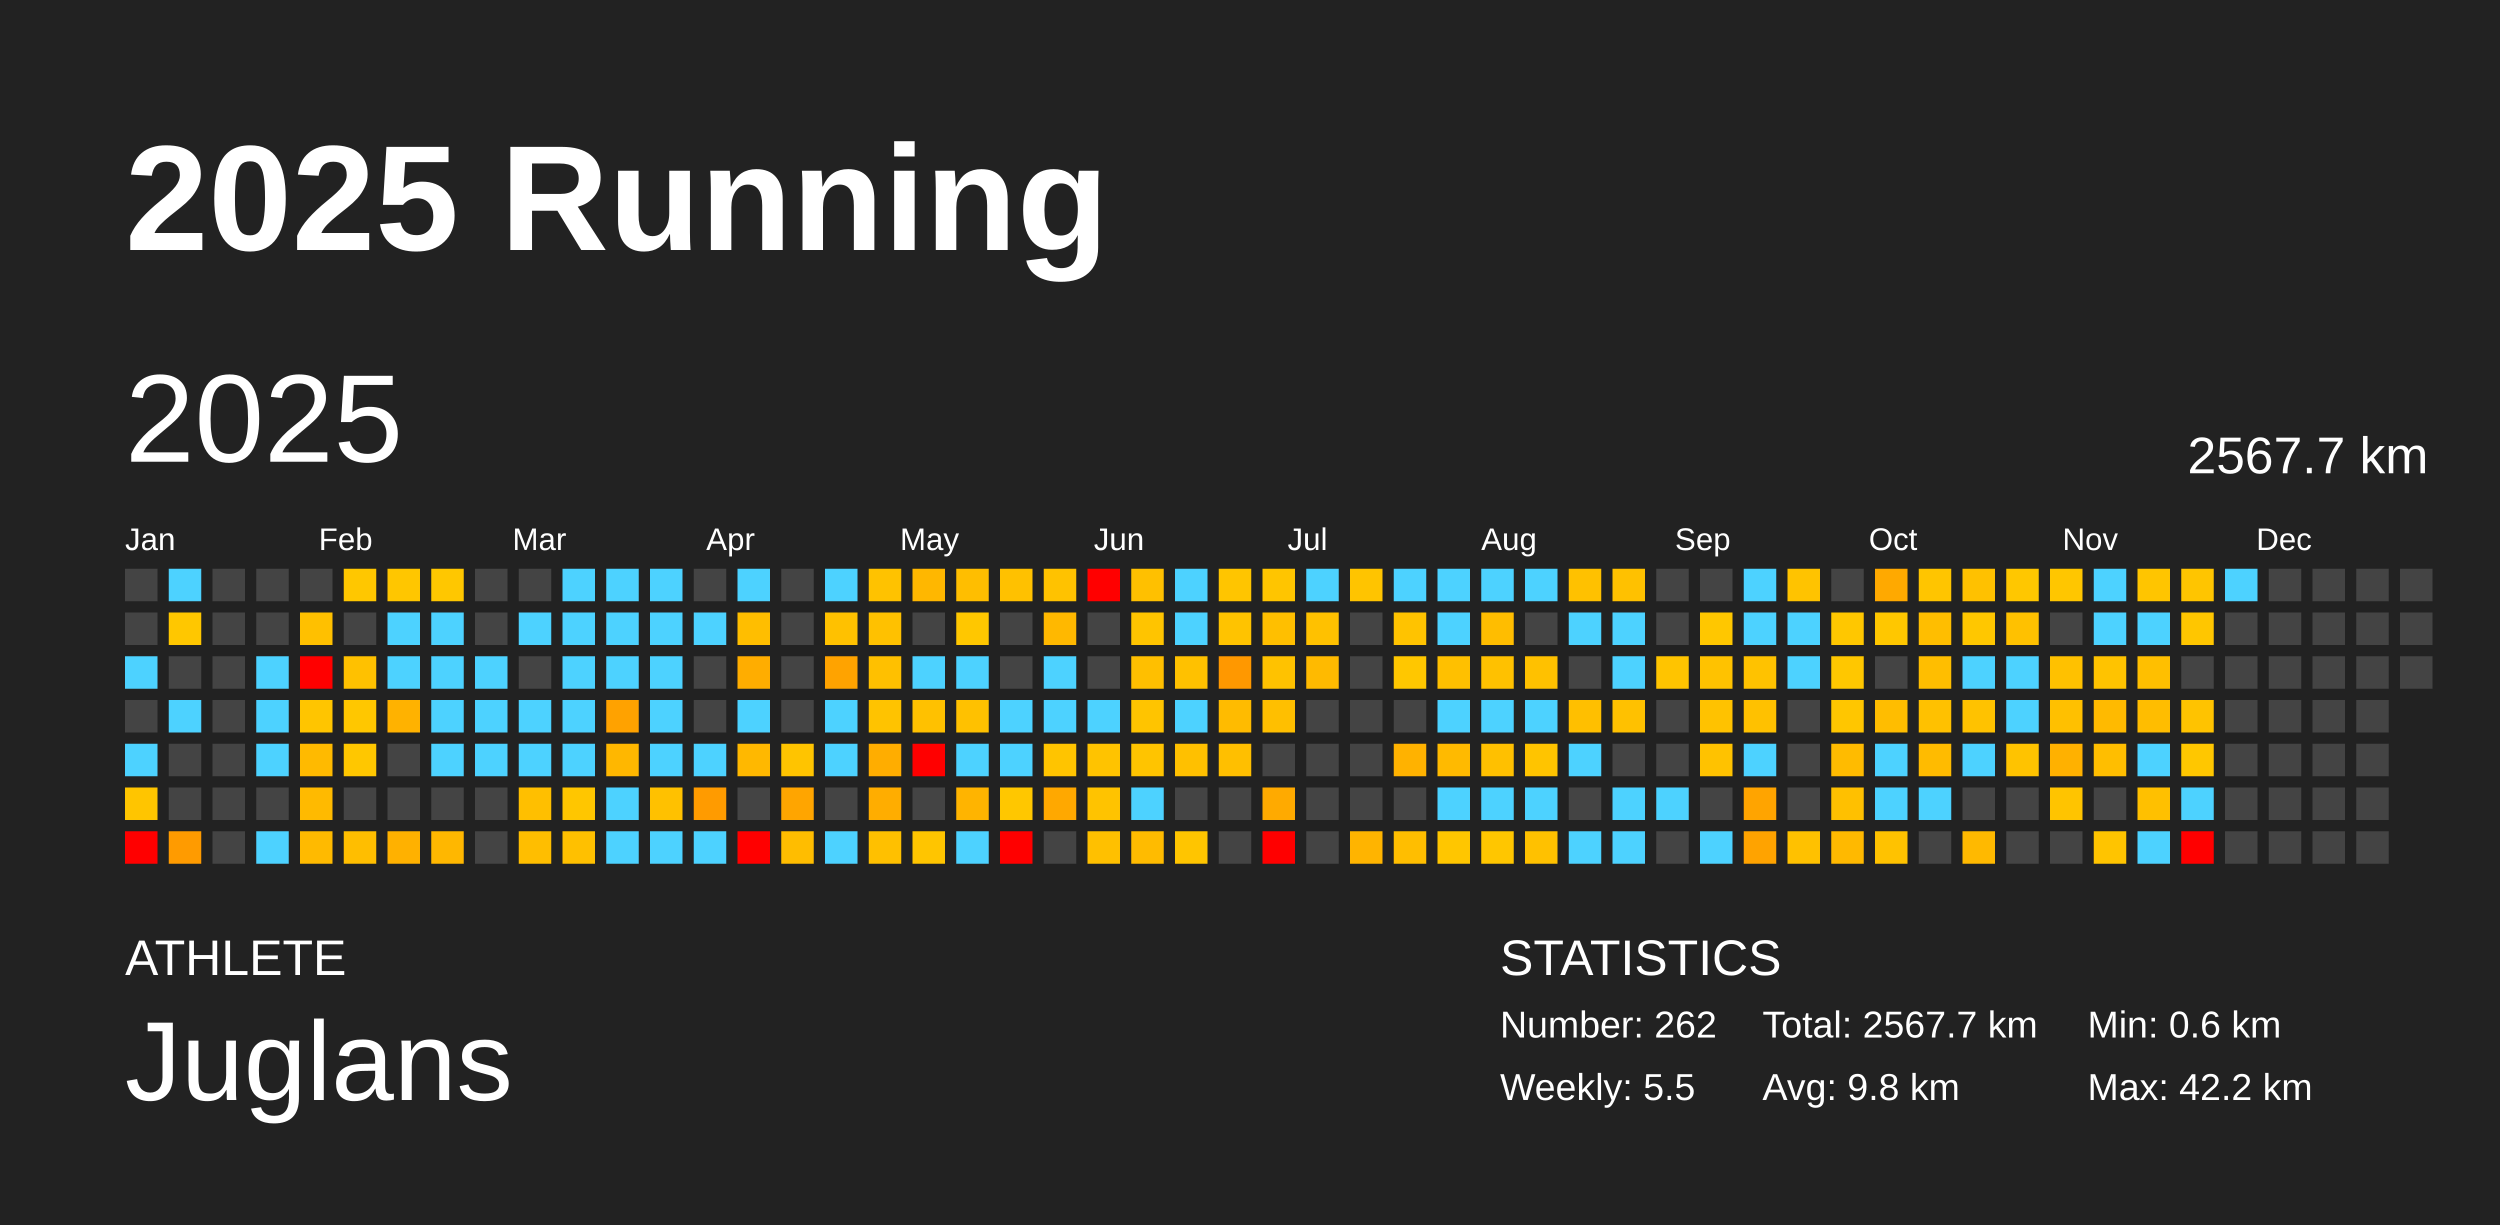
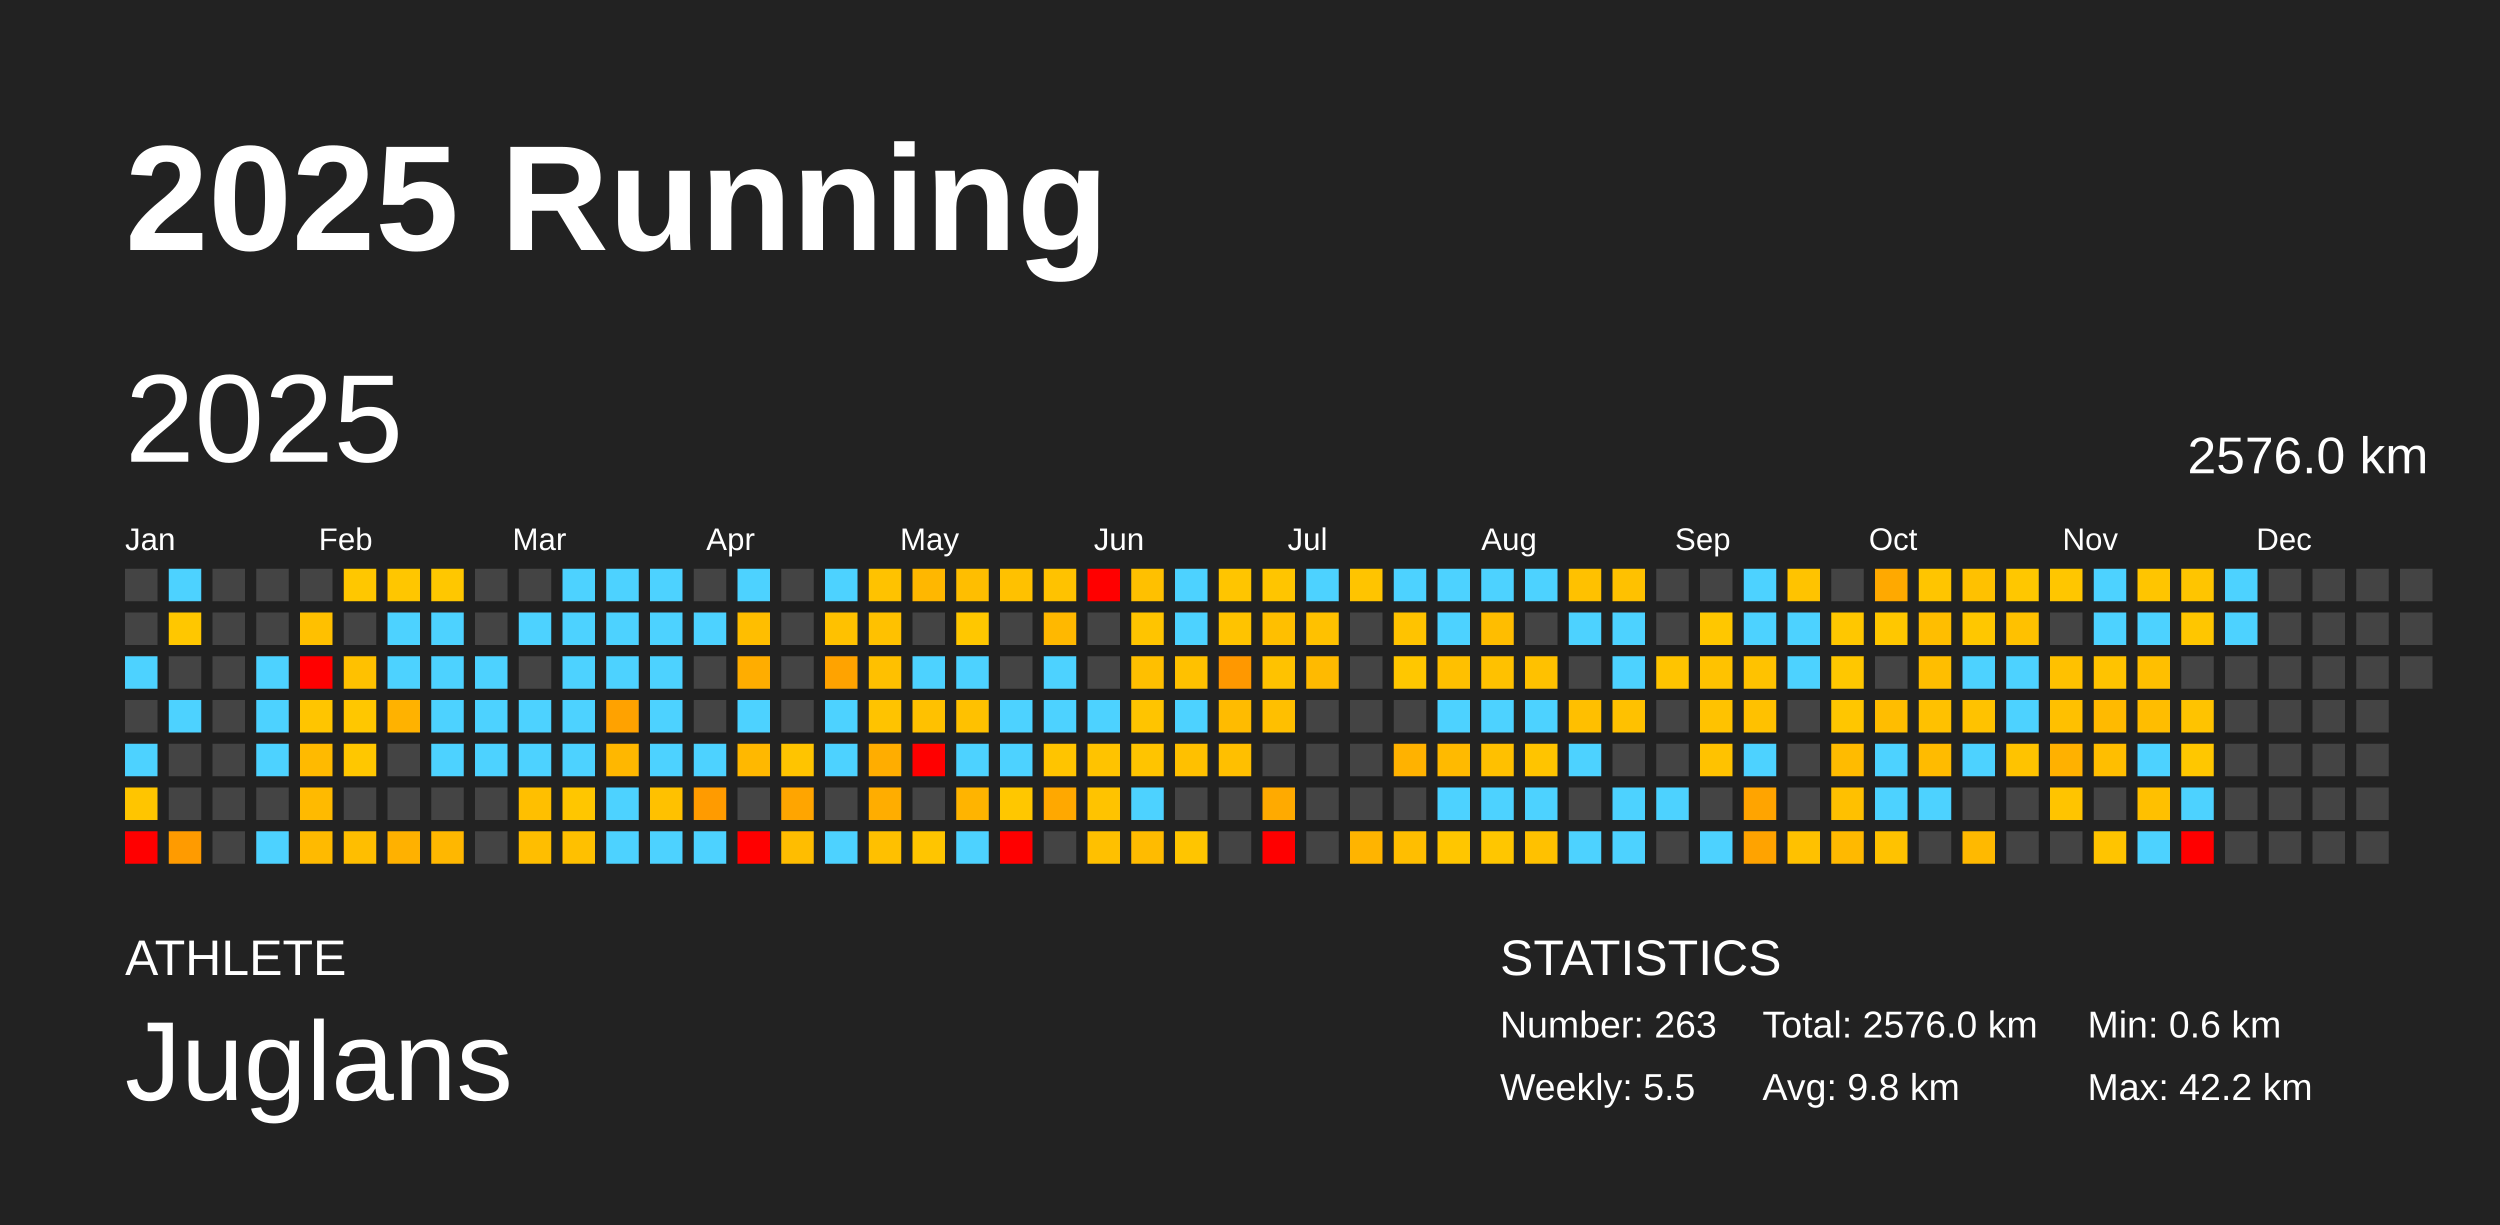
<svg xmlns="http://www.w3.org/2000/svg" baseProfile="full" height="98mm" version="1.1" viewBox="0,0,200,98" width="200mm">
  <defs />
  <rect fill="#222222" height="98" width="200" x="0" y="0" />
  <text fill="#FFFFFF" style="font-size:12px; font-family:Arial; font-weight:bold;" x="10" y="20">2025 Running</text>
  <text fill="#FFFFFF" style="font-size:4px; font-family:Arial" x="10" y="78">ATHLETE</text>
  <text fill="#FFFFFF" style="font-size:9px; font-family:Arial" x="10" y="88">Juglans</text>
  <text fill="#FFFFFF" style="font-size:4px; font-family:Arial" x="120" y="78">STATISTICS</text>
-   <text fill="#FFFFFF" style="font-size:3px; font-family:Arial" x="120" y="83">Number: 262</text>
+   <text fill="#FFFFFF" style="font-size:3px; font-family:Arial" x="120" y="83">Number: 263</text>
  <text fill="#FFFFFF" style="font-size:3px; font-family:Arial" x="120" y="88">Weekly: 5.5</text>
-   <text fill="#FFFFFF" style="font-size:3px; font-family:Arial" x="141" y="83">Total: 2567.7 km</text>
+   <text fill="#FFFFFF" style="font-size:3px; font-family:Arial" x="141" y="83">Total: 2576.0 km</text>
  <text fill="#FFFFFF" style="font-size:3px; font-family:Arial" x="141" y="88">Avg: 9.8 km</text>
  <text fill="#FFFFFF" style="font-size:3px; font-family:Arial" x="167" y="83">Min: 0.6 km</text>
  <text fill="#FFFFFF" style="font-size:3px; font-family:Arial" x="167" y="88">Max: 42.2 km</text>
  <text dominant-baseline="hanging" fill="#FFFFFF" style="font-size:10.0px; font-family:Arial;" x="10" y="30">2025</text>
-   <text dominant-baseline="hanging" fill="#FFFFFF" style="font-size:4.125px; font-family:Arial;" x="175" y="35">2567.7 km</text>
+   <text dominant-baseline="hanging" fill="#FFFFFF" style="font-size:4.125px; font-family:Arial;" x="175" y="35">2576.0 km</text>
  <text fill="#FFFFFF" style="font-size:2.5px; font-family:Arial" x="10.0" y="44">Jan</text>
  <text fill="#FFFFFF" style="font-size:2.5px; font-family:Arial" x="25.5" y="44">Feb</text>
  <text fill="#FFFFFF" style="font-size:2.5px; font-family:Arial" x="41.0" y="44">Mar</text>
  <text fill="#FFFFFF" style="font-size:2.5px; font-family:Arial" x="56.5" y="44">Apr</text>
  <text fill="#FFFFFF" style="font-size:2.5px; font-family:Arial" x="72.0" y="44">May</text>
  <text fill="#FFFFFF" style="font-size:2.5px; font-family:Arial" x="87.5" y="44">Jun</text>
  <text fill="#FFFFFF" style="font-size:2.5px; font-family:Arial" x="103.0" y="44">Jul</text>
  <text fill="#FFFFFF" style="font-size:2.5px; font-family:Arial" x="118.5" y="44">Aug</text>
  <text fill="#FFFFFF" style="font-size:2.5px; font-family:Arial" x="134.0" y="44">Sep</text>
  <text fill="#FFFFFF" style="font-size:2.5px; font-family:Arial" x="149.5" y="44">Oct</text>
  <text fill="#FFFFFF" style="font-size:2.5px; font-family:Arial" x="165.0" y="44">Nov</text>
  <text fill="#FFFFFF" style="font-size:2.5px; font-family:Arial" x="180.5" y="44">Dec</text>
  <rect fill="#444444" height="2.6" width="2.6" x="10.0" y="45.5" />
  <rect fill="#444444" height="2.6" width="2.6" x="10.0" y="49.0" />
  <rect fill="#4dd2ff" height="2.6" width="2.6" x="10.0" y="52.5" />
  <rect fill="#444444" height="2.6" width="2.6" x="10.0" y="56.0" />
  <rect fill="#4dd2ff" height="2.6" width="2.6" x="10.0" y="59.5" />
  <rect fill="#ffc500" height="2.6" width="2.6" x="10.0" y="63.0" />
  <rect fill="red" height="2.6" width="2.6" x="10.0" y="66.5" />
  <rect fill="#4dd2ff" height="2.6" width="2.6" x="13.5" y="45.5" />
  <rect fill="#ffc700" height="2.6" width="2.6" x="13.5" y="49.0" />
  <rect fill="#444444" height="2.6" width="2.6" x="13.5" y="52.5" />
  <rect fill="#4dd2ff" height="2.6" width="2.6" x="13.5" y="56.0" />
  <rect fill="#444444" height="2.6" width="2.6" x="13.5" y="59.5" />
  <rect fill="#444444" height="2.6" width="2.6" x="13.5" y="63.0" />
  <rect fill="#ff9b00" height="2.6" width="2.6" x="13.5" y="66.5" />
  <rect fill="#444444" height="2.6" width="2.6" x="17.0" y="45.5" />
  <rect fill="#444444" height="2.6" width="2.6" x="17.0" y="49.0" />
  <rect fill="#444444" height="2.6" width="2.6" x="17.0" y="52.5" />
  <rect fill="#444444" height="2.6" width="2.6" x="17.0" y="56.0" />
  <rect fill="#444444" height="2.6" width="2.6" x="17.0" y="59.5" />
  <rect fill="#444444" height="2.6" width="2.6" x="17.0" y="63.0" />
  <rect fill="#444444" height="2.6" width="2.6" x="17.0" y="66.5" />
  <rect fill="#444444" height="2.6" width="2.6" x="20.5" y="45.5" />
  <rect fill="#444444" height="2.6" width="2.6" x="20.5" y="49.0" />
  <rect fill="#4dd2ff" height="2.6" width="2.6" x="20.5" y="52.5" />
  <rect fill="#4dd2ff" height="2.6" width="2.6" x="20.5" y="56.0" />
  <rect fill="#4dd2ff" height="2.6" width="2.6" x="20.5" y="59.5" />
  <rect fill="#444444" height="2.6" width="2.6" x="20.5" y="63.0" />
  <rect fill="#4dd2ff" height="2.6" width="2.6" x="20.5" y="66.5" />
  <rect fill="#444444" height="2.6" width="2.6" x="24.0" y="45.5" />
  <rect fill="#ffc000" height="2.6" width="2.6" x="24.0" y="49.0" />
  <rect fill="red" height="2.6" width="2.6" x="24.0" y="52.5" />
  <rect fill="#ffc500" height="2.6" width="2.6" x="24.0" y="56.0" />
  <rect fill="#ffba00" height="2.6" width="2.6" x="24.0" y="59.5" />
  <rect fill="#ffba00" height="2.6" width="2.6" x="24.0" y="63.0" />
  <rect fill="#ffba00" height="2.6" width="2.6" x="24.0" y="66.5" />
  <rect fill="#ffc700" height="2.6" width="2.6" x="27.5" y="45.5" />
  <rect fill="#444444" height="2.6" width="2.6" x="27.5" y="49.0" />
  <rect fill="#ffc100" height="2.6" width="2.6" x="27.5" y="52.5" />
  <rect fill="#ffc700" height="2.6" width="2.6" x="27.5" y="56.0" />
  <rect fill="#ffc700" height="2.6" width="2.6" x="27.5" y="59.5" />
  <rect fill="#444444" height="2.6" width="2.6" x="27.5" y="63.0" />
  <rect fill="#ffbe00" height="2.6" width="2.6" x="27.5" y="66.5" />
  <rect fill="#ffc600" height="2.6" width="2.6" x="31.0" y="45.5" />
  <rect fill="#4dd2ff" height="2.6" width="2.6" x="31.0" y="49.0" />
  <rect fill="#4dd2ff" height="2.6" width="2.6" x="31.0" y="52.5" />
  <rect fill="#ffb200" height="2.6" width="2.6" x="31.0" y="56.0" />
  <rect fill="#444444" height="2.6" width="2.6" x="31.0" y="59.5" />
  <rect fill="#444444" height="2.6" width="2.6" x="31.0" y="63.0" />
  <rect fill="#ffb100" height="2.6" width="2.6" x="31.0" y="66.5" />
  <rect fill="#ffc700" height="2.6" width="2.6" x="34.5" y="45.5" />
  <rect fill="#4dd2ff" height="2.6" width="2.6" x="34.5" y="49.0" />
  <rect fill="#4dd2ff" height="2.6" width="2.6" x="34.5" y="52.5" />
  <rect fill="#4dd2ff" height="2.6" width="2.6" x="34.5" y="56.0" />
  <rect fill="#4dd2ff" height="2.6" width="2.6" x="34.5" y="59.5" />
  <rect fill="#444444" height="2.6" width="2.6" x="34.5" y="63.0" />
  <rect fill="#ffb700" height="2.6" width="2.6" x="34.5" y="66.5" />
  <rect fill="#444444" height="2.6" width="2.6" x="38.0" y="45.5" />
  <rect fill="#444444" height="2.6" width="2.6" x="38.0" y="49.0" />
  <rect fill="#4dd2ff" height="2.6" width="2.6" x="38.0" y="52.5" />
  <rect fill="#4dd2ff" height="2.6" width="2.6" x="38.0" y="56.0" />
  <rect fill="#4dd2ff" height="2.6" width="2.6" x="38.0" y="59.5" />
  <rect fill="#444444" height="2.6" width="2.6" x="38.0" y="63.0" />
  <rect fill="#444444" height="2.6" width="2.6" x="38.0" y="66.5" />
  <rect fill="#444444" height="2.6" width="2.6" x="41.5" y="45.5" />
  <rect fill="#4dd2ff" height="2.6" width="2.6" x="41.5" y="49.0" />
  <rect fill="#444444" height="2.6" width="2.6" x="41.5" y="52.5" />
  <rect fill="#4dd2ff" height="2.6" width="2.6" x="41.5" y="56.0" />
  <rect fill="#4dd2ff" height="2.6" width="2.6" x="41.5" y="59.5" />
  <rect fill="#ffbf00" height="2.6" width="2.6" x="41.5" y="63.0" />
  <rect fill="#ffbe00" height="2.6" width="2.6" x="41.5" y="66.5" />
  <rect fill="#4dd2ff" height="2.6" width="2.6" x="45.0" y="45.5" />
  <rect fill="#4dd2ff" height="2.6" width="2.6" x="45.0" y="49.0" />
  <rect fill="#4dd2ff" height="2.6" width="2.6" x="45.0" y="52.5" />
  <rect fill="#4dd2ff" height="2.6" width="2.6" x="45.0" y="56.0" />
  <rect fill="#4dd2ff" height="2.6" width="2.6" x="45.0" y="59.5" />
  <rect fill="#ffc600" height="2.6" width="2.6" x="45.0" y="63.0" />
  <rect fill="#ffc000" height="2.6" width="2.6" x="45.0" y="66.5" />
  <rect fill="#4dd2ff" height="2.6" width="2.6" x="48.5" y="45.5" />
  <rect fill="#4dd2ff" height="2.6" width="2.6" x="48.5" y="49.0" />
  <rect fill="#4dd2ff" height="2.6" width="2.6" x="48.5" y="52.5" />
  <rect fill="#ffa200" height="2.6" width="2.6" x="48.5" y="56.0" />
  <rect fill="#ffb700" height="2.6" width="2.6" x="48.5" y="59.5" />
  <rect fill="#4dd2ff" height="2.6" width="2.6" x="48.5" y="63.0" />
  <rect fill="#4dd2ff" height="2.6" width="2.6" x="48.5" y="66.5" />
  <rect fill="#4dd2ff" height="2.6" width="2.6" x="52.0" y="45.5" />
  <rect fill="#4dd2ff" height="2.6" width="2.6" x="52.0" y="49.0" />
  <rect fill="#4dd2ff" height="2.6" width="2.6" x="52.0" y="52.5" />
  <rect fill="#4dd2ff" height="2.6" width="2.6" x="52.0" y="56.0" />
  <rect fill="#4dd2ff" height="2.6" width="2.6" x="52.0" y="59.5" />
  <rect fill="#ffc100" height="2.6" width="2.6" x="52.0" y="63.0" />
  <rect fill="#4dd2ff" height="2.6" width="2.6" x="52.0" y="66.5" />
  <rect fill="#444444" height="2.6" width="2.6" x="55.5" y="45.5" />
  <rect fill="#4dd2ff" height="2.6" width="2.6" x="55.5" y="49.0" />
  <rect fill="#444444" height="2.6" width="2.6" x="55.5" y="52.5" />
  <rect fill="#444444" height="2.6" width="2.6" x="55.5" y="56.0" />
  <rect fill="#4dd2ff" height="2.6" width="2.6" x="55.5" y="59.5" />
  <rect fill="#ff9b00" height="2.6" width="2.6" x="55.5" y="63.0" />
  <rect fill="#4dd2ff" height="2.6" width="2.6" x="55.5" y="66.5" />
  <rect fill="#4dd2ff" height="2.6" width="2.6" x="59.0" y="45.5" />
  <rect fill="#ffbe00" height="2.6" width="2.6" x="59.0" y="49.0" />
  <rect fill="#ffad00" height="2.6" width="2.6" x="59.0" y="52.5" />
  <rect fill="#4dd2ff" height="2.6" width="2.6" x="59.0" y="56.0" />
  <rect fill="#ffb800" height="2.6" width="2.6" x="59.0" y="59.5" />
  <rect fill="#444444" height="2.6" width="2.6" x="59.0" y="63.0" />
  <rect fill="red" height="2.6" width="2.6" x="59.0" y="66.5" />
  <rect fill="#444444" height="2.6" width="2.6" x="62.5" y="45.5" />
  <rect fill="#444444" height="2.6" width="2.6" x="62.5" y="49.0" />
  <rect fill="#444444" height="2.6" width="2.6" x="62.5" y="52.5" />
  <rect fill="#444444" height="2.6" width="2.6" x="62.5" y="56.0" />
  <rect fill="#ffc400" height="2.6" width="2.6" x="62.5" y="59.5" />
  <rect fill="#ffa500" height="2.6" width="2.6" x="62.5" y="63.0" />
  <rect fill="#ffbd00" height="2.6" width="2.6" x="62.5" y="66.5" />
  <rect fill="#4dd2ff" height="2.6" width="2.6" x="66.0" y="45.5" />
  <rect fill="#ffc100" height="2.6" width="2.6" x="66.0" y="49.0" />
  <rect fill="#ffa300" height="2.6" width="2.6" x="66.0" y="52.5" />
  <rect fill="#4dd2ff" height="2.6" width="2.6" x="66.0" y="56.0" />
  <rect fill="#4dd2ff" height="2.6" width="2.6" x="66.0" y="59.5" />
  <rect fill="#444444" height="2.6" width="2.6" x="66.0" y="63.0" />
  <rect fill="#4dd2ff" height="2.6" width="2.6" x="66.0" y="66.5" />
  <rect fill="#ffc200" height="2.6" width="2.6" x="69.5" y="45.5" />
  <rect fill="#ffc100" height="2.6" width="2.6" x="69.5" y="49.0" />
  <rect fill="#ffc000" height="2.6" width="2.6" x="69.5" y="52.5" />
  <rect fill="#ffc300" height="2.6" width="2.6" x="69.5" y="56.0" />
  <rect fill="#ffad00" height="2.6" width="2.6" x="69.5" y="59.5" />
  <rect fill="#ffad00" height="2.6" width="2.6" x="69.5" y="63.0" />
  <rect fill="#ffc000" height="2.6" width="2.6" x="69.5" y="66.5" />
  <rect fill="#ffb700" height="2.6" width="2.6" x="73.0" y="45.5" />
  <rect fill="#444444" height="2.6" width="2.6" x="73.0" y="49.0" />
  <rect fill="#4dd2ff" height="2.6" width="2.6" x="73.0" y="52.5" />
  <rect fill="#ffc100" height="2.6" width="2.6" x="73.0" y="56.0" />
  <rect fill="red" height="2.6" width="2.6" x="73.0" y="59.5" />
  <rect fill="#444444" height="2.6" width="2.6" x="73.0" y="63.0" />
  <rect fill="#ffc500" height="2.6" width="2.6" x="73.0" y="66.5" />
  <rect fill="#ffbe00" height="2.6" width="2.6" x="76.5" y="45.5" />
  <rect fill="#ffc700" height="2.6" width="2.6" x="76.5" y="49.0" />
  <rect fill="#4dd2ff" height="2.6" width="2.6" x="76.5" y="52.5" />
  <rect fill="#ffc100" height="2.6" width="2.6" x="76.5" y="56.0" />
  <rect fill="#4dd2ff" height="2.6" width="2.6" x="76.5" y="59.5" />
  <rect fill="#ffb400" height="2.6" width="2.6" x="76.5" y="63.0" />
  <rect fill="#4dd2ff" height="2.6" width="2.6" x="76.5" y="66.5" />
  <rect fill="#ffc100" height="2.6" width="2.6" x="80.0" y="45.5" />
  <rect fill="#444444" height="2.6" width="2.6" x="80.0" y="49.0" />
  <rect fill="#444444" height="2.6" width="2.6" x="80.0" y="52.5" />
  <rect fill="#4dd2ff" height="2.6" width="2.6" x="80.0" y="56.0" />
  <rect fill="#4dd2ff" height="2.6" width="2.6" x="80.0" y="59.5" />
  <rect fill="#ffc700" height="2.6" width="2.6" x="80.0" y="63.0" />
  <rect fill="red" height="2.6" width="2.6" x="80.0" y="66.5" />
  <rect fill="#ffc200" height="2.6" width="2.6" x="83.5" y="45.5" />
  <rect fill="#ffb800" height="2.6" width="2.6" x="83.5" y="49.0" />
  <rect fill="#4dd2ff" height="2.6" width="2.6" x="83.5" y="52.5" />
  <rect fill="#4dd2ff" height="2.6" width="2.6" x="83.5" y="56.0" />
  <rect fill="#ffc400" height="2.6" width="2.6" x="83.5" y="59.5" />
  <rect fill="#ffa800" height="2.6" width="2.6" x="83.5" y="63.0" />
  <rect fill="#444444" height="2.6" width="2.6" x="83.5" y="66.5" />
  <rect fill="red" height="2.6" width="2.6" x="87.0" y="45.5" />
  <rect fill="#444444" height="2.6" width="2.6" x="87.0" y="49.0" />
  <rect fill="#444444" height="2.6" width="2.6" x="87.0" y="52.5" />
  <rect fill="#4dd2ff" height="2.6" width="2.6" x="87.0" y="56.0" />
  <rect fill="#ffc300" height="2.6" width="2.6" x="87.0" y="59.5" />
  <rect fill="#ffc300" height="2.6" width="2.6" x="87.0" y="63.0" />
  <rect fill="#ffc000" height="2.6" width="2.6" x="87.0" y="66.5" />
  <rect fill="#ffc000" height="2.6" width="2.6" x="90.5" y="45.5" />
  <rect fill="#ffc400" height="2.6" width="2.6" x="90.5" y="49.0" />
  <rect fill="#ffbf00" height="2.6" width="2.6" x="90.5" y="52.5" />
  <rect fill="#ffc400" height="2.6" width="2.6" x="90.5" y="56.0" />
  <rect fill="#ffc400" height="2.6" width="2.6" x="90.5" y="59.5" />
  <rect fill="#4dd2ff" height="2.6" width="2.6" x="90.5" y="63.0" />
  <rect fill="#ffbb00" height="2.6" width="2.6" x="90.5" y="66.5" />
  <rect fill="#4dd2ff" height="2.6" width="2.6" x="94.0" y="45.5" />
  <rect fill="#4dd2ff" height="2.6" width="2.6" x="94.0" y="49.0" />
  <rect fill="#ffc100" height="2.6" width="2.6" x="94.0" y="52.5" />
  <rect fill="#4dd2ff" height="2.6" width="2.6" x="94.0" y="56.0" />
  <rect fill="#ffc000" height="2.6" width="2.6" x="94.0" y="59.5" />
  <rect fill="#444444" height="2.6" width="2.6" x="94.0" y="63.0" />
  <rect fill="#ffc500" height="2.6" width="2.6" x="94.0" y="66.5" />
  <rect fill="#ffc500" height="2.6" width="2.6" x="97.5" y="45.5" />
  <rect fill="#ffc300" height="2.6" width="2.6" x="97.5" y="49.0" />
  <rect fill="#ff9800" height="2.6" width="2.6" x="97.5" y="52.5" />
  <rect fill="#ffbb00" height="2.6" width="2.6" x="97.5" y="56.0" />
  <rect fill="#ffbf00" height="2.6" width="2.6" x="97.5" y="59.5" />
  <rect fill="#444444" height="2.6" width="2.6" x="97.5" y="63.0" />
  <rect fill="#444444" height="2.6" width="2.6" x="97.5" y="66.5" />
  <rect fill="#ffc500" height="2.6" width="2.6" x="101.0" y="45.5" />
  <rect fill="#ffbf00" height="2.6" width="2.6" x="101.0" y="49.0" />
  <rect fill="#ffc200" height="2.6" width="2.6" x="101.0" y="52.5" />
  <rect fill="#ffbf00" height="2.6" width="2.6" x="101.0" y="56.0" />
  <rect fill="#444444" height="2.6" width="2.6" x="101.0" y="59.5" />
  <rect fill="#ffaa00" height="2.6" width="2.6" x="101.0" y="63.0" />
  <rect fill="red" height="2.6" width="2.6" x="101.0" y="66.5" />
  <rect fill="#4dd2ff" height="2.6" width="2.6" x="104.5" y="45.5" />
  <rect fill="#ffc100" height="2.6" width="2.6" x="104.5" y="49.0" />
  <rect fill="#ffba00" height="2.6" width="2.6" x="104.5" y="52.5" />
  <rect fill="#444444" height="2.6" width="2.6" x="104.5" y="56.0" />
  <rect fill="#444444" height="2.6" width="2.6" x="104.5" y="59.5" />
  <rect fill="#444444" height="2.6" width="2.6" x="104.5" y="63.0" />
  <rect fill="#444444" height="2.6" width="2.6" x="104.5" y="66.5" />
  <rect fill="#ffc400" height="2.6" width="2.6" x="108.0" y="45.5" />
  <rect fill="#444444" height="2.6" width="2.6" x="108.0" y="49.0" />
  <rect fill="#444444" height="2.6" width="2.6" x="108.0" y="52.5" />
  <rect fill="#444444" height="2.6" width="2.6" x="108.0" y="56.0" />
  <rect fill="#444444" height="2.6" width="2.6" x="108.0" y="59.5" />
  <rect fill="#444444" height="2.6" width="2.6" x="108.0" y="63.0" />
  <rect fill="#ffb400" height="2.6" width="2.6" x="108.0" y="66.5" />
  <rect fill="#4dd2ff" height="2.6" width="2.6" x="111.5" y="45.5" />
  <rect fill="#ffc300" height="2.6" width="2.6" x="111.5" y="49.0" />
  <rect fill="#ffc700" height="2.6" width="2.6" x="111.5" y="52.5" />
  <rect fill="#444444" height="2.6" width="2.6" x="111.5" y="56.0" />
  <rect fill="#ffb200" height="2.6" width="2.6" x="111.5" y="59.5" />
  <rect fill="#444444" height="2.6" width="2.6" x="111.5" y="63.0" />
  <rect fill="#ffbe00" height="2.6" width="2.6" x="111.5" y="66.5" />
  <rect fill="#4dd2ff" height="2.6" width="2.6" x="115.0" y="45.5" />
  <rect fill="#4dd2ff" height="2.6" width="2.6" x="115.0" y="49.0" />
  <rect fill="#ffc000" height="2.6" width="2.6" x="115.0" y="52.5" />
  <rect fill="#4dd2ff" height="2.6" width="2.6" x="115.0" y="56.0" />
  <rect fill="#ffba00" height="2.6" width="2.6" x="115.0" y="59.5" />
  <rect fill="#4dd2ff" height="2.6" width="2.6" x="115.0" y="63.0" />
  <rect fill="#ffc600" height="2.6" width="2.6" x="115.0" y="66.5" />
  <rect fill="#4dd2ff" height="2.6" width="2.6" x="118.5" y="45.5" />
  <rect fill="#ffbd00" height="2.6" width="2.6" x="118.5" y="49.0" />
  <rect fill="#ffc100" height="2.6" width="2.6" x="118.5" y="52.5" />
  <rect fill="#4dd2ff" height="2.6" width="2.6" x="118.5" y="56.0" />
  <rect fill="#ffc000" height="2.6" width="2.6" x="118.5" y="59.5" />
  <rect fill="#4dd2ff" height="2.6" width="2.6" x="118.5" y="63.0" />
  <rect fill="#ffc600" height="2.6" width="2.6" x="118.5" y="66.5" />
  <rect fill="#4dd2ff" height="2.6" width="2.6" x="122.0" y="45.5" />
  <rect fill="#444444" height="2.6" width="2.6" x="122.0" y="49.0" />
  <rect fill="#ffc100" height="2.6" width="2.6" x="122.0" y="52.5" />
  <rect fill="#4dd2ff" height="2.6" width="2.6" x="122.0" y="56.0" />
  <rect fill="#ffc400" height="2.6" width="2.6" x="122.0" y="59.5" />
  <rect fill="#4dd2ff" height="2.6" width="2.6" x="122.0" y="63.0" />
  <rect fill="#ffc100" height="2.6" width="2.6" x="122.0" y="66.5" />
  <rect fill="#ffc100" height="2.6" width="2.6" x="125.5" y="45.5" />
  <rect fill="#4dd2ff" height="2.6" width="2.6" x="125.5" y="49.0" />
  <rect fill="#444444" height="2.6" width="2.6" x="125.5" y="52.5" />
  <rect fill="#ffbf00" height="2.6" width="2.6" x="125.5" y="56.0" />
  <rect fill="#4dd2ff" height="2.6" width="2.6" x="125.5" y="59.5" />
  <rect fill="#444444" height="2.6" width="2.6" x="125.5" y="63.0" />
  <rect fill="#4dd2ff" height="2.6" width="2.6" x="125.5" y="66.5" />
  <rect fill="#ffc100" height="2.6" width="2.6" x="129.0" y="45.5" />
  <rect fill="#4dd2ff" height="2.6" width="2.6" x="129.0" y="49.0" />
  <rect fill="#4dd2ff" height="2.6" width="2.6" x="129.0" y="52.5" />
  <rect fill="#ffc100" height="2.6" width="2.6" x="129.0" y="56.0" />
  <rect fill="#444444" height="2.6" width="2.6" x="129.0" y="59.5" />
  <rect fill="#4dd2ff" height="2.6" width="2.6" x="129.0" y="63.0" />
  <rect fill="#4dd2ff" height="2.6" width="2.6" x="129.0" y="66.5" />
  <rect fill="#444444" height="2.6" width="2.6" x="132.5" y="45.5" />
  <rect fill="#444444" height="2.6" width="2.6" x="132.5" y="49.0" />
  <rect fill="#ffc400" height="2.6" width="2.6" x="132.5" y="52.5" />
  <rect fill="#444444" height="2.6" width="2.6" x="132.5" y="56.0" />
  <rect fill="#444444" height="2.6" width="2.6" x="132.5" y="59.5" />
  <rect fill="#4dd2ff" height="2.6" width="2.6" x="132.5" y="63.0" />
  <rect fill="#444444" height="2.6" width="2.6" x="132.5" y="66.5" />
  <rect fill="#444444" height="2.6" width="2.6" x="136.0" y="45.5" />
  <rect fill="#ffc700" height="2.6" width="2.6" x="136.0" y="49.0" />
  <rect fill="#ffc200" height="2.6" width="2.6" x="136.0" y="52.5" />
  <rect fill="#ffc200" height="2.6" width="2.6" x="136.0" y="56.0" />
  <rect fill="#ffc200" height="2.6" width="2.6" x="136.0" y="59.5" />
  <rect fill="#444444" height="2.6" width="2.6" x="136.0" y="63.0" />
  <rect fill="#4dd2ff" height="2.6" width="2.6" x="136.0" y="66.5" />
  <rect fill="#4dd2ff" height="2.6" width="2.6" x="139.5" y="45.5" />
  <rect fill="#4dd2ff" height="2.6" width="2.6" x="139.5" y="49.0" />
  <rect fill="#ffc200" height="2.6" width="2.6" x="139.5" y="52.5" />
  <rect fill="#ffc100" height="2.6" width="2.6" x="139.5" y="56.0" />
  <rect fill="#4dd2ff" height="2.6" width="2.6" x="139.5" y="59.5" />
  <rect fill="#ffa400" height="2.6" width="2.6" x="139.5" y="63.0" />
  <rect fill="#ffa300" height="2.6" width="2.6" x="139.5" y="66.5" />
  <rect fill="#ffc300" height="2.6" width="2.6" x="143.0" y="45.5" />
  <rect fill="#4dd2ff" height="2.6" width="2.6" x="143.0" y="49.0" />
  <rect fill="#4dd2ff" height="2.6" width="2.6" x="143.0" y="52.5" />
  <rect fill="#444444" height="2.6" width="2.6" x="143.0" y="56.0" />
  <rect fill="#444444" height="2.6" width="2.6" x="143.0" y="59.5" />
  <rect fill="#444444" height="2.6" width="2.6" x="143.0" y="63.0" />
  <rect fill="#ffc100" height="2.6" width="2.6" x="143.0" y="66.5" />
  <rect fill="#444444" height="2.6" width="2.6" x="146.5" y="45.5" />
  <rect fill="#ffc700" height="2.6" width="2.6" x="146.5" y="49.0" />
  <rect fill="#ffc700" height="2.6" width="2.6" x="146.5" y="52.5" />
  <rect fill="#ffc600" height="2.6" width="2.6" x="146.5" y="56.0" />
  <rect fill="#ffbb00" height="2.6" width="2.6" x="146.5" y="59.5" />
  <rect fill="#ffc000" height="2.6" width="2.6" x="146.5" y="63.0" />
  <rect fill="#ffb900" height="2.6" width="2.6" x="146.5" y="66.5" />
  <rect fill="#ffa900" height="2.6" width="2.6" x="150.0" y="45.5" />
  <rect fill="#ffc700" height="2.6" width="2.6" x="150.0" y="49.0" />
  <rect fill="#444444" height="2.6" width="2.6" x="150.0" y="52.5" />
  <rect fill="#ffbd00" height="2.6" width="2.6" x="150.0" y="56.0" />
  <rect fill="#4dd2ff" height="2.6" width="2.6" x="150.0" y="59.5" />
  <rect fill="#4dd2ff" height="2.6" width="2.6" x="150.0" y="63.0" />
  <rect fill="#ffc200" height="2.6" width="2.6" x="150.0" y="66.5" />
  <rect fill="#ffc500" height="2.6" width="2.6" x="153.5" y="45.5" />
  <rect fill="#ffbe00" height="2.6" width="2.6" x="153.5" y="49.0" />
  <rect fill="#ffbe00" height="2.6" width="2.6" x="153.5" y="52.5" />
  <rect fill="#ffc100" height="2.6" width="2.6" x="153.5" y="56.0" />
  <rect fill="#ffbb00" height="2.6" width="2.6" x="153.5" y="59.5" />
  <rect fill="#4dd2ff" height="2.6" width="2.6" x="153.5" y="63.0" />
  <rect fill="#444444" height="2.6" width="2.6" x="153.5" y="66.5" />
  <rect fill="#ffc100" height="2.6" width="2.6" x="157.0" y="45.5" />
  <rect fill="#ffc700" height="2.6" width="2.6" x="157.0" y="49.0" />
  <rect fill="#4dd2ff" height="2.6" width="2.6" x="157.0" y="52.5" />
  <rect fill="#ffc200" height="2.6" width="2.6" x="157.0" y="56.0" />
  <rect fill="#4dd2ff" height="2.6" width="2.6" x="157.0" y="59.5" />
  <rect fill="#444444" height="2.6" width="2.6" x="157.0" y="63.0" />
  <rect fill="#ffb900" height="2.6" width="2.6" x="157.0" y="66.5" />
  <rect fill="#ffc700" height="2.6" width="2.6" x="160.5" y="45.5" />
  <rect fill="#ffc100" height="2.6" width="2.6" x="160.5" y="49.0" />
  <rect fill="#4dd2ff" height="2.6" width="2.6" x="160.5" y="52.5" />
  <rect fill="#4dd2ff" height="2.6" width="2.6" x="160.5" y="56.0" />
  <rect fill="#ffc300" height="2.6" width="2.6" x="160.5" y="59.5" />
  <rect fill="#444444" height="2.6" width="2.6" x="160.5" y="63.0" />
  <rect fill="#444444" height="2.6" width="2.6" x="160.5" y="66.5" />
  <rect fill="#ffc600" height="2.6" width="2.6" x="164.0" y="45.5" />
  <rect fill="#444444" height="2.6" width="2.6" x="164.0" y="49.0" />
  <rect fill="#ffc100" height="2.6" width="2.6" x="164.0" y="52.5" />
  <rect fill="#ffc000" height="2.6" width="2.6" x="164.0" y="56.0" />
  <rect fill="#ffb100" height="2.6" width="2.6" x="164.0" y="59.5" />
  <rect fill="#ffc400" height="2.6" width="2.6" x="164.0" y="63.0" />
  <rect fill="#444444" height="2.6" width="2.6" x="164.0" y="66.5" />
  <rect fill="#4dd2ff" height="2.6" width="2.6" x="167.5" y="45.5" />
  <rect fill="#4dd2ff" height="2.6" width="2.6" x="167.5" y="49.0" />
  <rect fill="#ffc300" height="2.6" width="2.6" x="167.5" y="52.5" />
  <rect fill="#ffba00" height="2.6" width="2.6" x="167.5" y="56.0" />
  <rect fill="#ffbe00" height="2.6" width="2.6" x="167.5" y="59.5" />
  <rect fill="#444444" height="2.6" width="2.6" x="167.5" y="63.0" />
  <rect fill="#ffc400" height="2.6" width="2.6" x="167.5" y="66.5" />
  <rect fill="#ffc500" height="2.6" width="2.6" x="171.0" y="45.5" />
  <rect fill="#4dd2ff" height="2.6" width="2.6" x="171.0" y="49.0" />
  <rect fill="#ffbf00" height="2.6" width="2.6" x="171.0" y="52.5" />
  <rect fill="#ffbd00" height="2.6" width="2.6" x="171.0" y="56.0" />
  <rect fill="#4dd2ff" height="2.6" width="2.6" x="171.0" y="59.5" />
  <rect fill="#ffc000" height="2.6" width="2.6" x="171.0" y="63.0" />
  <rect fill="#4dd2ff" height="2.6" width="2.6" x="171.0" y="66.5" />
  <rect fill="#ffc500" height="2.6" width="2.6" x="174.5" y="45.5" />
  <rect fill="#ffc600" height="2.6" width="2.6" x="174.5" y="49.0" />
  <rect fill="#444444" height="2.6" width="2.6" x="174.5" y="52.5" />
  <rect fill="#ffc300" height="2.6" width="2.6" x="174.5" y="56.0" />
  <rect fill="#ffc700" height="2.6" width="2.6" x="174.5" y="59.5" />
  <rect fill="#4dd2ff" height="2.6" width="2.6" x="174.5" y="63.0" />
  <rect fill="red" height="2.6" width="2.6" x="174.5" y="66.5" />
  <rect fill="#4dd2ff" height="2.6" width="2.6" x="178.0" y="45.5" />
-   <rect fill="#444444" height="2.6" width="2.6" x="178.0" y="49.0" />
+   <rect fill="#4dd2ff" height="2.6" width="2.6" x="178.0" y="49.0" />
  <rect fill="#444444" height="2.6" width="2.6" x="178.0" y="52.5" />
  <rect fill="#444444" height="2.6" width="2.6" x="178.0" y="56.0" />
  <rect fill="#444444" height="2.6" width="2.6" x="178.0" y="59.5" />
  <rect fill="#444444" height="2.6" width="2.6" x="178.0" y="63.0" />
  <rect fill="#444444" height="2.6" width="2.6" x="178.0" y="66.5" />
  <rect fill="#444444" height="2.6" width="2.6" x="181.5" y="45.5" />
  <rect fill="#444444" height="2.6" width="2.6" x="181.5" y="49.0" />
  <rect fill="#444444" height="2.6" width="2.6" x="181.5" y="52.5" />
  <rect fill="#444444" height="2.6" width="2.6" x="181.5" y="56.0" />
  <rect fill="#444444" height="2.6" width="2.6" x="181.5" y="59.5" />
  <rect fill="#444444" height="2.6" width="2.6" x="181.5" y="63.0" />
  <rect fill="#444444" height="2.6" width="2.6" x="181.5" y="66.5" />
  <rect fill="#444444" height="2.6" width="2.6" x="185.0" y="45.5" />
  <rect fill="#444444" height="2.6" width="2.6" x="185.0" y="49.0" />
  <rect fill="#444444" height="2.6" width="2.6" x="185.0" y="52.5" />
  <rect fill="#444444" height="2.6" width="2.6" x="185.0" y="56.0" />
  <rect fill="#444444" height="2.6" width="2.6" x="185.0" y="59.5" />
  <rect fill="#444444" height="2.6" width="2.6" x="185.0" y="63.0" />
  <rect fill="#444444" height="2.6" width="2.6" x="185.0" y="66.5" />
  <rect fill="#444444" height="2.6" width="2.6" x="188.5" y="45.5" />
  <rect fill="#444444" height="2.6" width="2.6" x="188.5" y="49.0" />
  <rect fill="#444444" height="2.6" width="2.6" x="188.5" y="52.5" />
  <rect fill="#444444" height="2.6" width="2.6" x="188.5" y="56.0" />
  <rect fill="#444444" height="2.6" width="2.6" x="188.5" y="59.5" />
  <rect fill="#444444" height="2.6" width="2.6" x="188.5" y="63.0" />
  <rect fill="#444444" height="2.6" width="2.6" x="188.5" y="66.5" />
  <rect fill="#444444" height="2.6" width="2.6" x="192.0" y="45.5" />
  <rect fill="#444444" height="2.6" width="2.6" x="192.0" y="49.0" />
  <rect fill="#444444" height="2.6" width="2.6" x="192.0" y="52.5" />
</svg>
